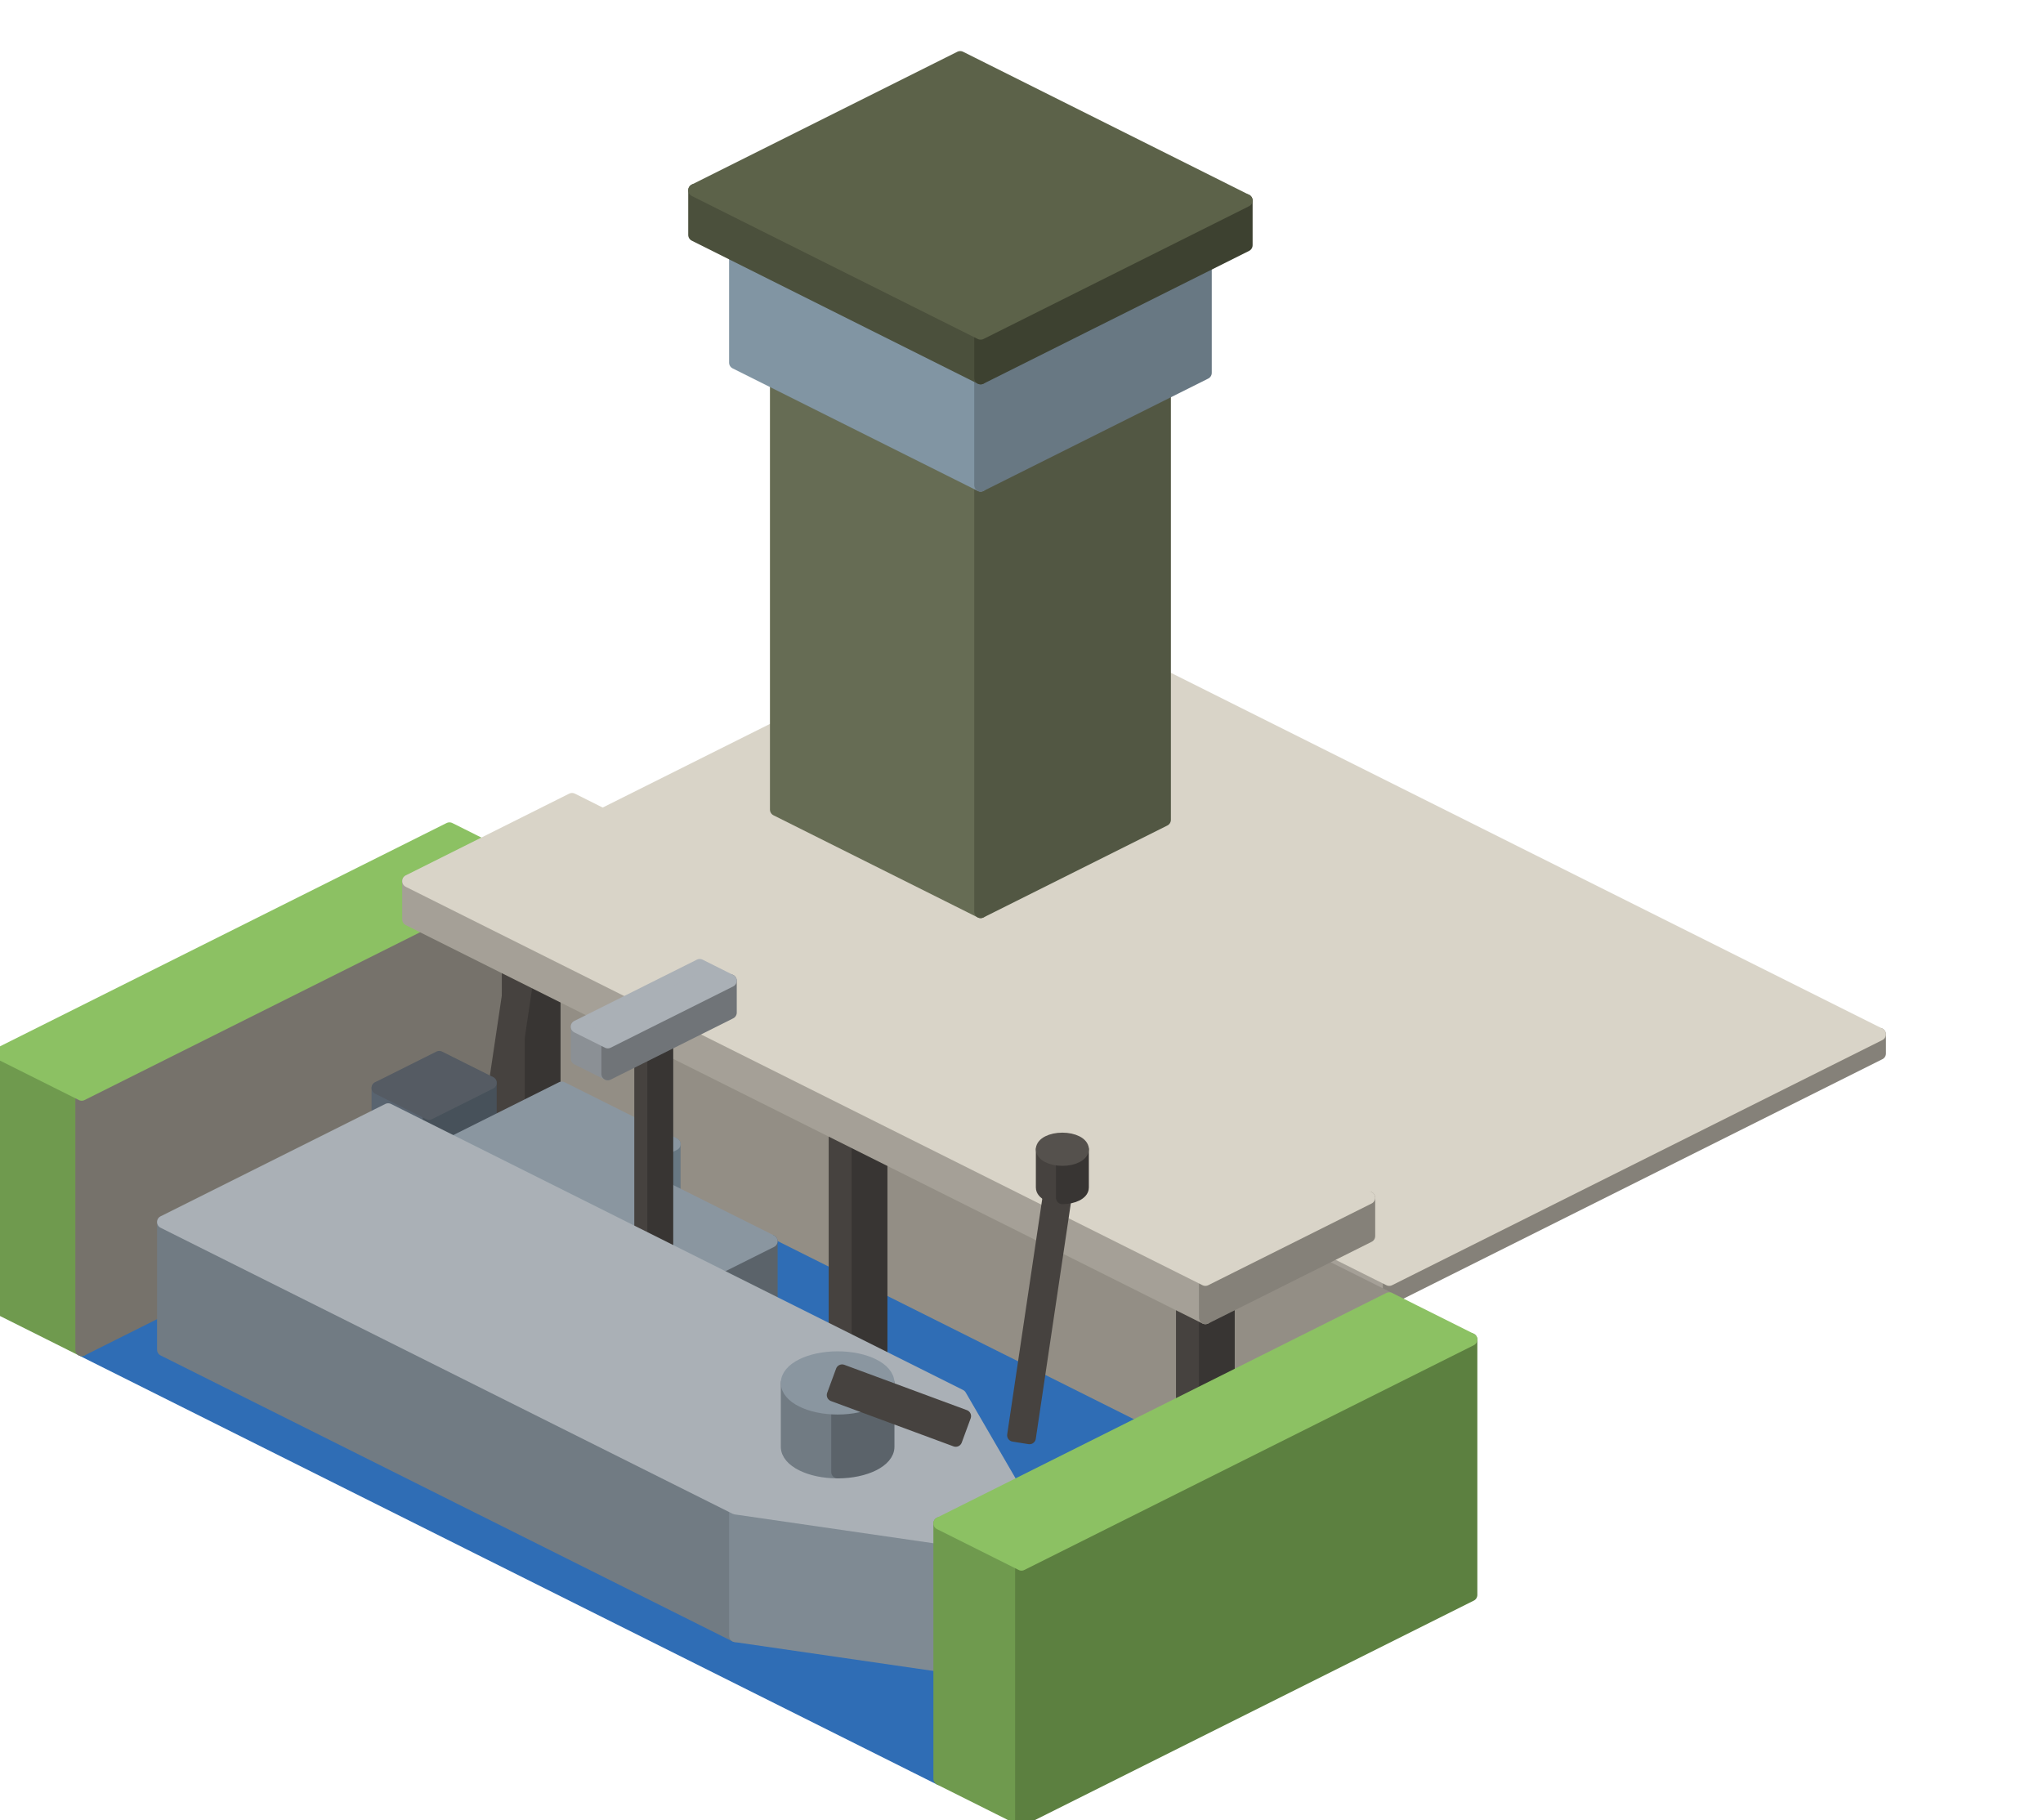
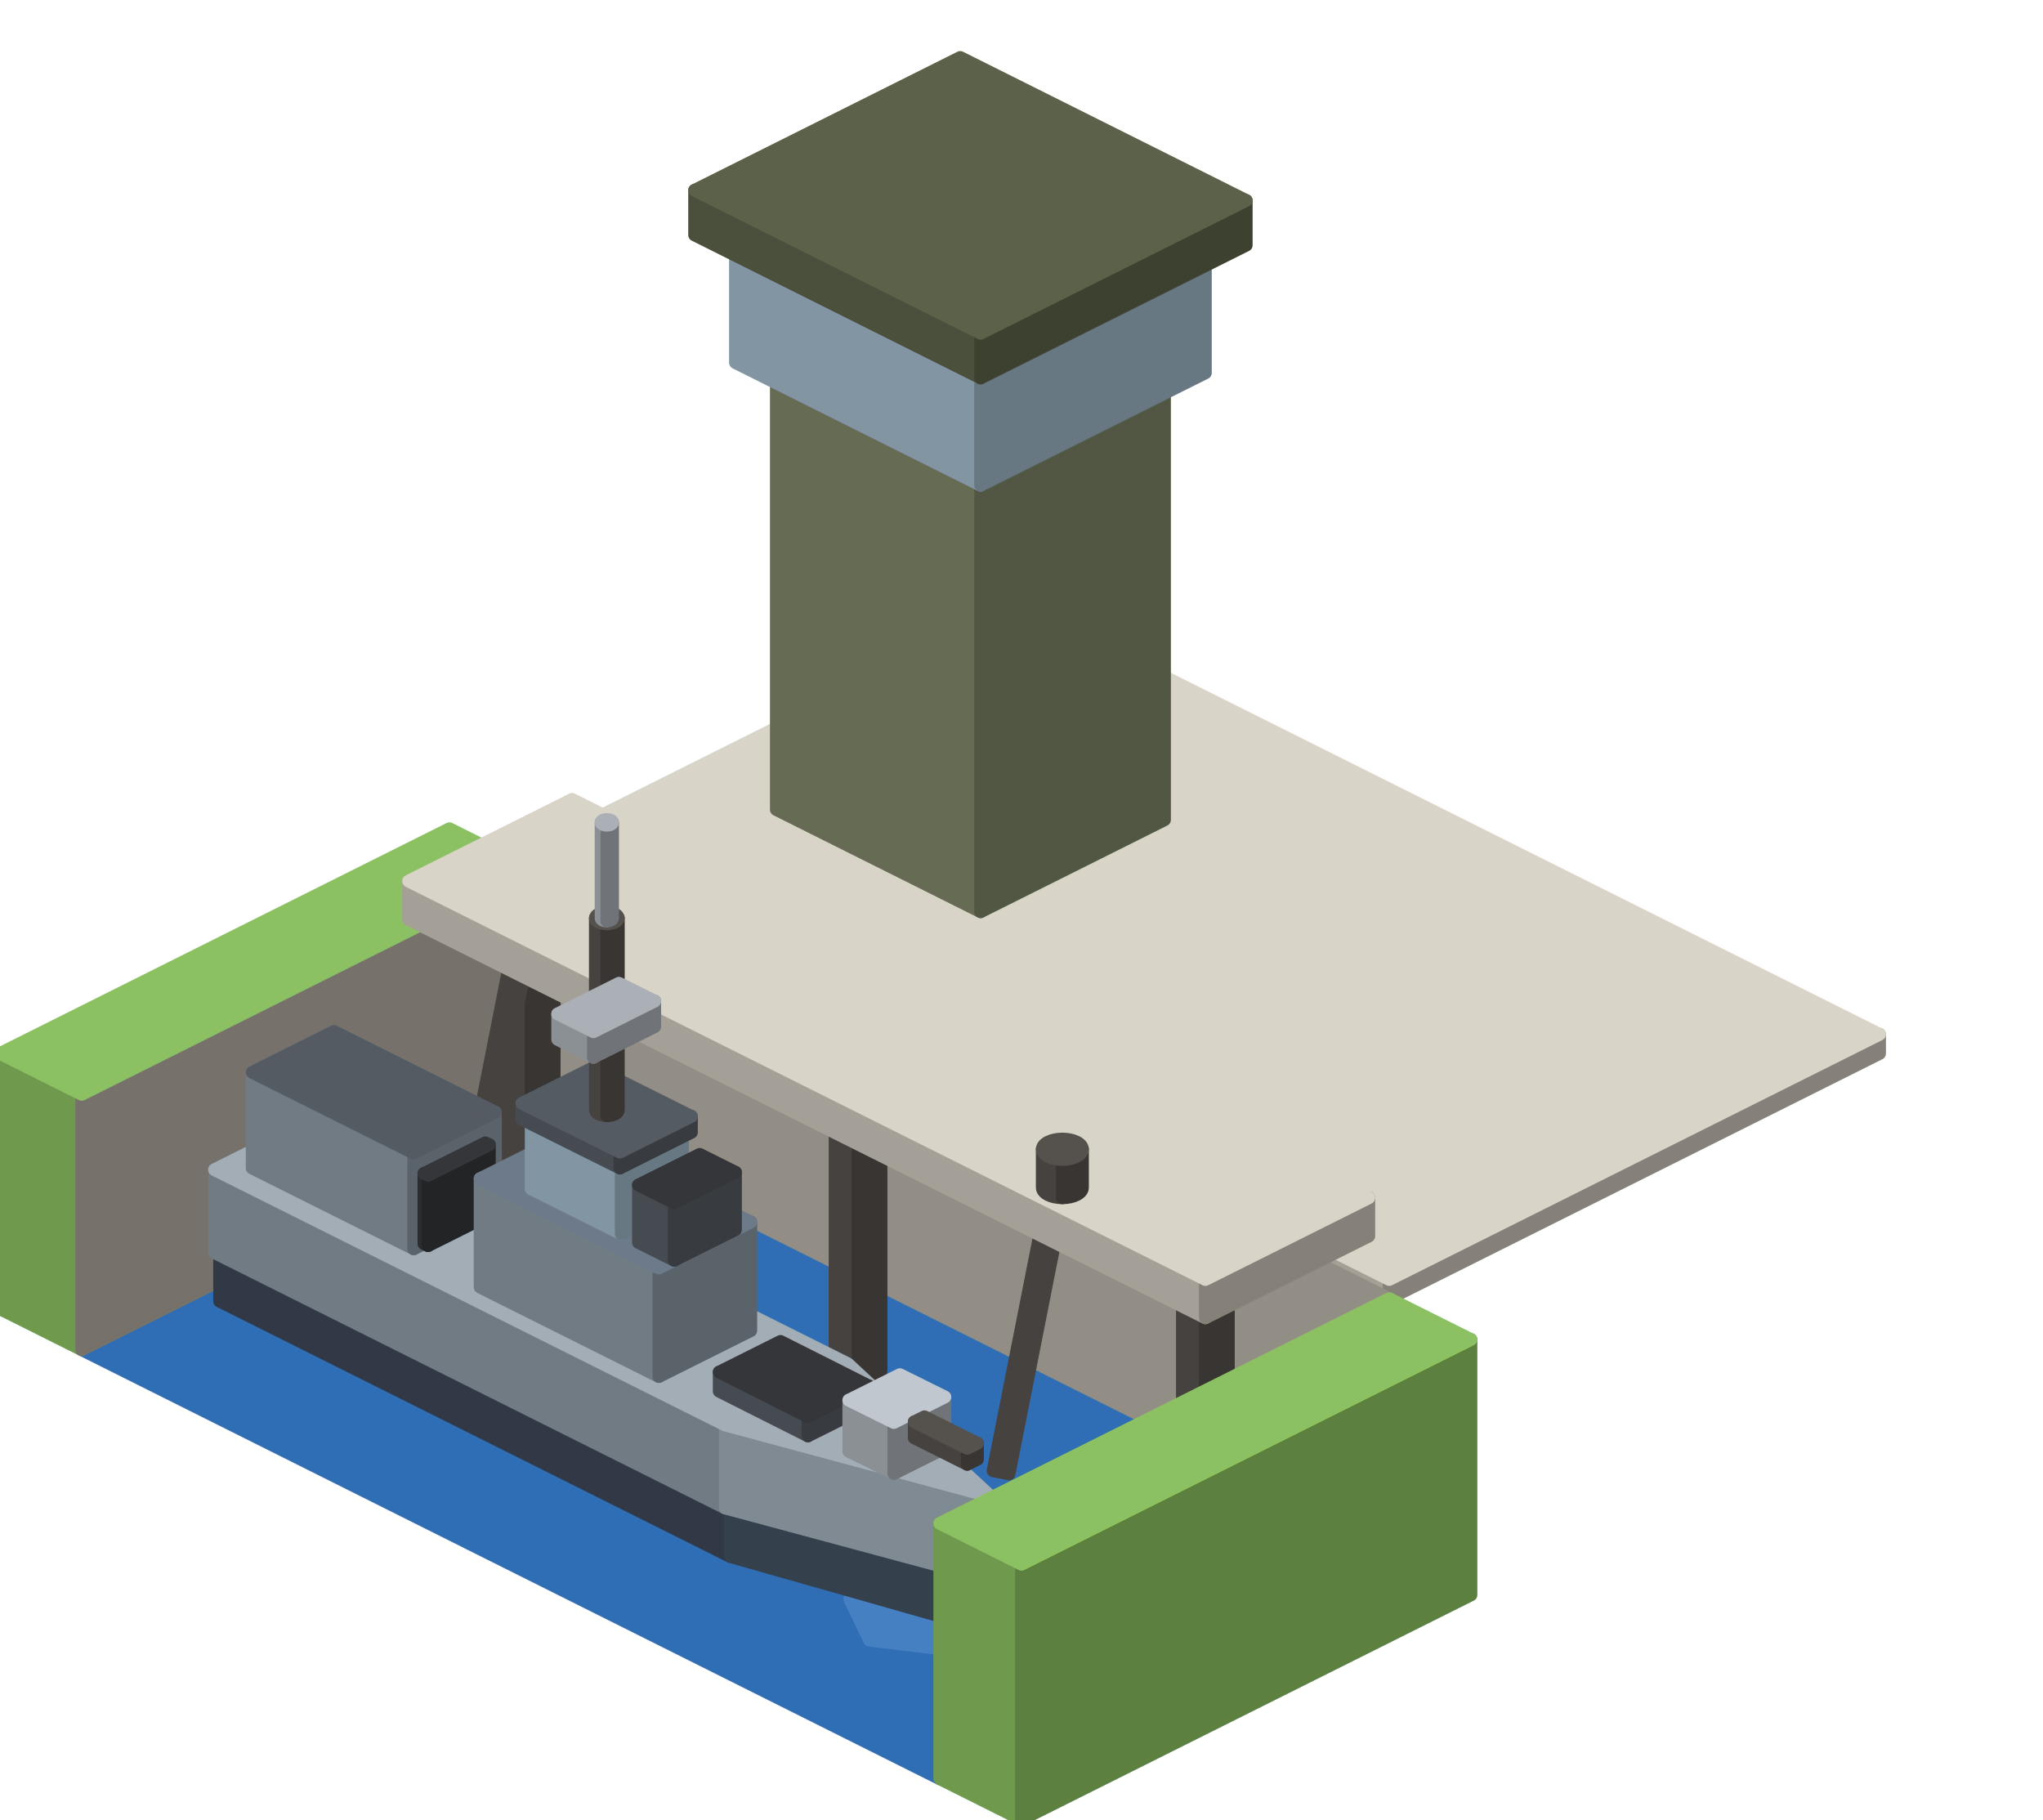
<svg xmlns="http://www.w3.org/2000/svg" width="64" height="57" viewBox="0 0 64 57">
  <g transform="translate(0 17)" stroke-linejoin="round" stroke-width="0.4">
    <polygon points="16.64,10.24 43.52,23.68 43.52,23.08 16.64,9.64" fill="#a5a097" stroke="#a5a097" />
    <polygon points="58.88,16.00 43.52,23.68 43.52,23.08 58.88,15.40" fill="#858179" stroke="#858179" />
    <polygon points="32.00,1.96 58.88,15.40 43.52,23.08 16.64,9.64" fill="#d9d4c8" stroke="#d9d4c8" />
    <polygon points="16.64,18.24 43.52,31.68 43.52,23.68 16.64,10.24" fill="#938e85" stroke="#938e85" />
    <polygon points="16.64,18.24 2.56,25.28 29.44,38.72 43.52,31.68" fill="#2f6db5" stroke="#2f6db5" />
    <polygon points="12.10,23.71 12.39,24.84 15.30,25.31 14.08,24.00" fill="#4580c2" stroke="#4580c2" />
    <polygon points="26.62,33.09 27.24,34.38 29.82,34.69 28.93,33.54" fill="#4580c2" stroke="#4580c2" />
    <polygon points="24.32,8.36 30.72,11.56 30.72,-2.44 24.32,-5.64" fill="#666c54" stroke="#666c54" />
    <polygon points="36.48,8.68 30.72,11.56 30.72,-2.44 36.48,-5.32" fill="#525743" stroke="#525743" />
    <polygon points="30.08,-8.52 36.48,-5.32 30.72,-2.44 24.32,-5.64" fill="#7d8466" stroke="#7d8466" />
    <polygon points="23.04,-5.64 30.72,-1.80 30.72,-5.80 23.04,-9.64" fill="#8195a3" stroke="#8195a3" />
    <polygon points="37.76,-5.32 30.72,-1.80 30.72,-5.80 37.76,-9.32" fill="#687883" stroke="#687883" />
    <polygon points="30.08,-13.16 37.76,-9.32 30.72,-5.80 23.04,-9.64" fill="#5c6249" stroke="#5c6249" />
    <polygon points="21.76,-9.64 30.72,-5.16 30.72,-6.56 21.76,-11.04" fill="#4b503c" stroke="#4b503c" />
    <polygon points="39.04,-9.32 30.72,-5.16 30.72,-6.56 39.04,-10.72" fill="#3d4130" stroke="#3d4130" />
    <polygon points="30.08,-15.20 39.04,-10.72 30.72,-6.56 21.76,-11.04" fill="#5c6249" stroke="#5c6249" />
    <polygon points="0.00,24.00 2.56,25.28 2.56,17.28 0.00,16.00" fill="#6f9a4e" stroke="#6f9a4e" />
    <polygon points="2.56,25.28 16.64,18.24 16.64,10.24 2.56,17.28" fill="#76726b" stroke="#76726b" />
    <polygon points="14.08,8.96 0.00,16.00 2.56,17.28 16.64,10.24" fill="#8cc163" stroke="#8cc163" />
    <path d="M 16.64 21.16 A 0.72 0.36 0 0 1 15.92 20.80 L 15.92 11.80 L 16.64 11.80 Z" fill="#46423f" stroke="#46423f" />
    <path d="M 16.64 21.16 A 0.72 0.36 0 0 0 17.36 20.80 L 17.36 11.80 L 16.64 11.80 Z" fill="#383533" stroke="#383533" />
    <path d="M 15.92 11.80 A 0.72 0.36 0 1 0 17.36 11.80 A 0.72 0.36 0 1 0 15.92 11.80 Z" fill="#55514d" stroke="#55514d" />
+     <polygon points="16.39,11.03 14.47,20.75 14.97,20.85 16.89,11.13" fill="#46423f" stroke="#46423f" />
    <path d="M 26.88 26.28 A 0.72 0.36 0 0 1 26.16 25.92 L 26.16 16.92 L 26.88 16.92 Z" fill="#46423f" stroke="#46423f" />
    <path d="M 26.88 26.28 A 0.72 0.36 0 0 0 27.60 25.92 L 27.60 16.92 L 26.88 16.92 Z" fill="#383533" stroke="#383533" />
    <path d="M 26.16 16.92 A 0.72 0.36 0 1 0 27.60 16.92 A 0.72 0.36 0 1 0 26.16 16.92 Z" fill="#55514d" stroke="#55514d" />
    <path d="M 37.76 31.72 A 0.72 0.36 0 0 1 37.04 31.36 L 37.04 22.36 L 37.76 22.36 Z" fill="#46423f" stroke="#46423f" />
    <path d="M 37.76 31.72 A 0.72 0.36 0 0 0 38.48 31.36 L 38.48 22.36 L 37.76 22.36 Z" fill="#383533" stroke="#383533" />
    <path d="M 37.04 22.36 A 0.72 0.36 0 1 0 38.48 22.36 A 0.72 0.36 0 1 0 37.04 22.36 Z" fill="#55514d" stroke="#55514d" />
    <path d="M 16.64 12.20 A 0.63 0.32 0 0 1 16.01 11.88 L 16.01 10.68 L 16.64 10.68 Z" fill="#46423f" stroke="#46423f" />
    <path d="M 16.64 12.20 A 0.63 0.32 0 0 0 17.27 11.88 L 17.27 10.68 L 16.64 10.68 Z" fill="#383533" stroke="#383533" />
    <path d="M 16.01 10.68 A 0.63 0.32 0 1 0 17.27 10.68 A 0.63 0.32 0 1 0 16.01 10.68 Z" fill="#55514d" stroke="#55514d" />
-     <polygon points="16.39,11.04 15.11,19.64 15.61,19.72 16.89,11.12" fill="#46423f" stroke="#46423f" />
+     <polygon points="33.03,19.35 31.11,29.07 31.61,29.17 33.53,19.45" fill="#46423f" stroke="#46423f" />
    <polygon points="12.80,11.80 37.76,24.28 37.76,23.08 12.80,10.60" fill="#a5a097" stroke="#a5a097" />
    <polygon points="42.88,21.72 37.76,24.28 37.76,23.08 42.88,20.52" fill="#858179" stroke="#858179" />
    <polygon points="17.92,8.04 42.88,20.52 37.76,23.08 12.80,10.60" fill="#d9d4c8" stroke="#d9d4c8" />
-     <polygon points="11.84,22.08 13.44,22.88 13.44,17.88 11.84,17.08" fill="#596470" stroke="#596470" />
-     <polygon points="15.36,21.92 13.44,22.88 13.44,17.88 15.36,16.92" fill="#47515a" stroke="#47515a" />
-     <polygon points="13.76,16.12 15.36,16.92 13.44,17.88 11.84,17.08" fill="#555b63" stroke="#555b63" />
-     <polygon points="13.76,21.00 17.28,22.76 17.28,20.76 13.76,19.00" fill="#8195a3" stroke="#8195a3" />
-     <polygon points="21.12,20.84 17.28,22.76 17.28,20.76 21.12,18.84" fill="#687883" stroke="#687883" />
-     <polygon points="17.60,17.08 21.12,18.84 17.28,20.76 13.76,19.00" fill="#8a96a0" stroke="#8a96a0" />
-     <polygon points="12.64,23.92 19.36,27.28 19.36,24.28 12.64,20.92" fill="#717b83" stroke="#717b83" />
-     <polygon points="24.16,24.88 19.36,27.28 19.36,24.28 24.16,21.88" fill="#5b636a" stroke="#5b636a" />
-     <polygon points="17.44,18.52 24.16,21.88 19.36,24.28 12.64,20.92" fill="#8a96a0" stroke="#8a96a0" />
-     <path d="M 20.48 22.64 A 0.41 0.20 0 0 1 20.07 22.44 L 20.07 14.44 L 20.48 14.44 Z" fill="#46423f" stroke="#46423f" />
-     <path d="M 20.48 22.64 A 0.41 0.20 0 0 0 20.89 22.44 L 20.89 14.44 L 20.48 14.44 Z" fill="#383533" stroke="#383533" />
-     <path d="M 20.07 14.44 A 0.41 0.20 0 1 0 20.89 14.44 A 0.41 0.20 0 1 0 20.07 14.44 Z" fill="#55514d" stroke="#55514d" />
-     <polygon points="18.08,16.16 19.04,16.64 19.04,15.64 18.08,15.16" fill="#8b9095" stroke="#8b9095" />
-     <polygon points="22.88,14.72 19.04,16.64 19.04,15.64 22.88,13.72" fill="#707478" stroke="#707478" />
-     <polygon points="21.92,13.24 22.88,13.72 19.04,15.64 18.08,15.16" fill="#aab0b6" stroke="#aab0b6" />
-     <polygon points="5.12,25.28 23.04,34.24 23.04,30.24 5.12,21.28" fill="#717b83" stroke="#717b83" />
-     <polygon points="23.04,34.24 32.96,35.68 32.96,31.68 23.04,30.24" fill="#7f8a93" stroke="#7f8a93" />
-     <polygon points="12.16,17.76 5.12,21.28 23.04,30.24 32.96,31.68 30.08,26.72" fill="#aab0b6" stroke="#aab0b6" />
-     <polygon points="33.03,19.36 31.75,27.96 32.25,28.04 33.53,19.44" fill="#46423f" stroke="#46423f" />
    <path d="M 33.28 20.52 A 0.63 0.32 0 0 1 32.65 20.20 L 32.65 19.00 L 33.28 19.00 Z" fill="#46423f" stroke="#46423f" />
    <path d="M 33.28 20.52 A 0.63 0.32 0 0 0 33.91 20.20 L 33.91 19.00 L 33.28 19.00 Z" fill="#383533" stroke="#383533" />
    <path d="M 32.65 19.00 A 0.63 0.32 0 1 0 33.91 19.00 A 0.63 0.32 0 1 0 32.65 19.00 Z" fill="#55514d" stroke="#55514d" />
-     <path d="M 26.24 29.11 A 1.58 0.79 0 0 1 24.66 28.32 L 24.66 26.32 L 26.24 26.32 Z" fill="#717b83" stroke="#717b83" />
-     <path d="M 26.24 29.11 A 1.58 0.79 0 0 0 27.82 28.32 L 27.82 26.32 L 26.24 26.32 Z" fill="#5b636a" stroke="#5b636a" />
-     <path d="M 24.66 26.32 A 1.58 0.79 0 1 0 27.82 26.32 A 1.58 0.79 0 1 0 24.66 26.32 Z" fill="#8a96a0" stroke="#8a96a0" />
-     <polygon points="26.10,26.70 29.94,28.12 30.22,27.36 26.38,25.94" fill="#46423f" stroke="#46423f" />
+     <polygon points="6.88,23.76 22.88,31.76 22.88,30.16 6.88,22.16" fill="#303945" stroke="#303945" />
+     <polygon points="22.88,31.76 31.04,34.08 31.04,32.48 22.88,30.16" fill="#35404d" stroke="#35404d" />
+     <polygon points="10.40,20.40 6.88,22.16 22.88,30.16 31.04,32.48 26.40,28.40" fill="#3a4654" stroke="#3a4654" />
+     <polygon points="6.72,22.24 22.72,30.24 22.72,27.64 6.72,19.64" fill="#717b83" stroke="#717b83" />
+     <polygon points="22.72,30.24 31.04,32.48 31.04,29.88 22.72,27.64" fill="#7f8a93" stroke="#7f8a93" />
+     <polygon points="10.56,17.72 6.72,19.64 22.72,27.64 31.04,29.88 26.56,25.72" fill="#a3adb6" stroke="#a3adb6" />
+     <polygon points="7.90,19.59 12.96,22.12 12.96,19.12 7.90,16.59" fill="#717b83" stroke="#717b83" />
+     <polygon points="15.52,20.84 12.96,22.12 12.96,19.12 15.52,17.84" fill="#5b636a" stroke="#5b636a" />
+     <polygon points="10.46,15.31 15.52,17.84 12.96,19.12 7.90,16.59" fill="#555b63" stroke="#555b63" />
+     <polygon points="13.28,21.96 13.41,22.02 13.41,19.82 13.28,19.76" fill="#2b2c30" stroke="#2b2c30" />
+     <polygon points="15.33,21.06 13.41,22.02 13.41,19.82 15.33,18.86" fill="#222426" stroke="#222426" />
+     <polygon points="15.20,18.80 15.33,18.86 13.41,19.82 13.28,19.76" fill="#34363a" stroke="#34363a" />
+     <polygon points="15.04,23.32 20.64,26.12 20.64,22.72 15.04,19.92" fill="#717b83" stroke="#717b83" />
+     <polygon points="23.52,24.68 20.64,26.12 20.64,22.72 23.52,21.28" fill="#5b636a" stroke="#5b636a" />
+     <polygon points="17.92,18.48 23.52,21.28 20.64,22.72 15.04,19.92" fill="#6c7a89" stroke="#6c7a89" />
+     <polygon points="16.64,20.24 19.46,21.65 19.46,19.45 16.64,18.04" fill="#8195a3" stroke="#8195a3" />
+     <polygon points="21.38,20.69 19.46,21.65 19.46,19.45 21.38,18.49" fill="#687883" stroke="#687883" />
+     <polygon points="18.56,17.08 21.38,18.49 19.46,19.45 16.64,18.04" fill="#8a96a0" stroke="#8a96a0" />
+     <polygon points="16.35,18.06 19.42,19.59 19.42,19.09 16.35,17.56" fill="#464b51" stroke="#464b51" />
+     <polygon points="21.66,18.47 19.42,19.59 19.42,19.09 21.66,17.97" fill="#383c41" stroke="#383c41" />
+     <polygon points="18.59,16.44 21.66,17.97 19.42,19.09 16.35,17.56" fill="#555b63" stroke="#555b63" />
+     <path d="M 19.01 17.95 A 0.36 0.18 0 0 1 18.65 17.76 L 18.65 11.76 L 19.01 11.76 Z" fill="#46423f" stroke="#46423f" />
+     <path d="M 19.01 17.95 A 0.36 0.18 0 0 0 19.37 17.76 L 19.37 11.76 L 19.01 11.76 Z" fill="#383533" stroke="#383533" />
+     <path d="M 18.65 11.76 A 0.36 0.18 0 1 0 19.37 11.76 A 0.36 0.18 0 1 0 18.65 11.76 Z" fill="#55514d" stroke="#55514d" />
+     <polygon points="17.47,15.56 18.59,16.12 18.59,15.32 17.47,14.76" fill="#8b9095" stroke="#8b9095" />
+     <polygon points="20.51,15.16 18.59,16.12 18.59,15.32 20.51,14.36" fill="#707478" stroke="#707478" />
+     <polygon points="19.39,13.80 20.51,14.36 18.59,15.32 17.47,14.76" fill="#aab0b6" stroke="#aab0b6" />
+     <path d="M 19.01 11.85 A 0.18 0.09 0 0 1 18.83 11.76 L 18.83 8.76 L 19.01 8.76 Z" fill="#8b9095" stroke="#8b9095" />
+     <path d="M 19.01 11.85 A 0.18 0.09 0 0 0 19.19 11.76 L 19.19 8.76 L 19.01 8.76 Z" fill="#707478" stroke="#707478" />
+     <path d="M 18.83 8.76 A 0.18 0.09 0 1 0 19.19 8.76 A 0.18 0.09 0 1 0 18.83 8.76 Z" fill="#aab0b6" stroke="#aab0b6" />
+     <polygon points="20.00,21.92 21.12,22.48 21.12,20.68 20.00,20.12" fill="#464b51" stroke="#464b51" />
+     <polygon points="23.04,21.52 21.12,22.48 21.12,20.68 23.04,19.72" fill="#383c41" stroke="#383c41" />
+     <polygon points="21.92,19.16 23.04,19.72 21.12,20.68 20.00,20.12" fill="#34363a" stroke="#34363a" />
+     <polygon points="22.53,26.58 25.31,27.98 25.31,27.38 22.53,25.98" fill="#464b51" stroke="#464b51" />
+     <polygon points="27.23,27.02 25.31,27.98 25.31,27.38 27.23,26.42" fill="#383c41" stroke="#383c41" />
+     <polygon points="24.45,25.02 27.23,26.42 25.31,27.38 22.53,25.98" fill="#34363a" stroke="#34363a" />
+     <polygon points="26.59,28.46 28.00,29.16 28.00,27.56 26.59,26.86" fill="#8b9095" stroke="#8b9095" />
+     <polygon points="29.60,28.36 28.00,29.16 28.00,27.56 29.60,26.76" fill="#707478" stroke="#707478" />
+     <polygon points="28.19,26.06 29.60,26.76 28.00,27.56 26.59,26.86" fill="#c0c7ce" stroke="#c0c7ce" />
+     <polygon points="28.64,28.04 30.30,28.87 30.30,28.37 28.64,27.54" fill="#46423f" stroke="#46423f" />
+     <polygon points="30.62,28.71 30.30,28.87 30.30,28.37 30.62,28.21" fill="#383533" stroke="#383533" />
+     <polygon points="28.96,27.38 30.62,28.21 30.30,28.37 28.64,27.54" fill="#55514d" stroke="#55514d" />
    <polygon points="29.44,38.72 32.00,40.00 32.00,32.00 29.44,30.72" fill="#6f9a4e" stroke="#6f9a4e" />
    <polygon points="32.00,40.00 46.08,32.96 46.08,24.96 32.00,32.00" fill="#5c8040" stroke="#5c8040" />
    <polygon points="43.52,23.68 29.44,30.72 32.00,32.00 46.08,24.96" fill="#8cc163" stroke="#8cc163" />
  </g>
</svg>
